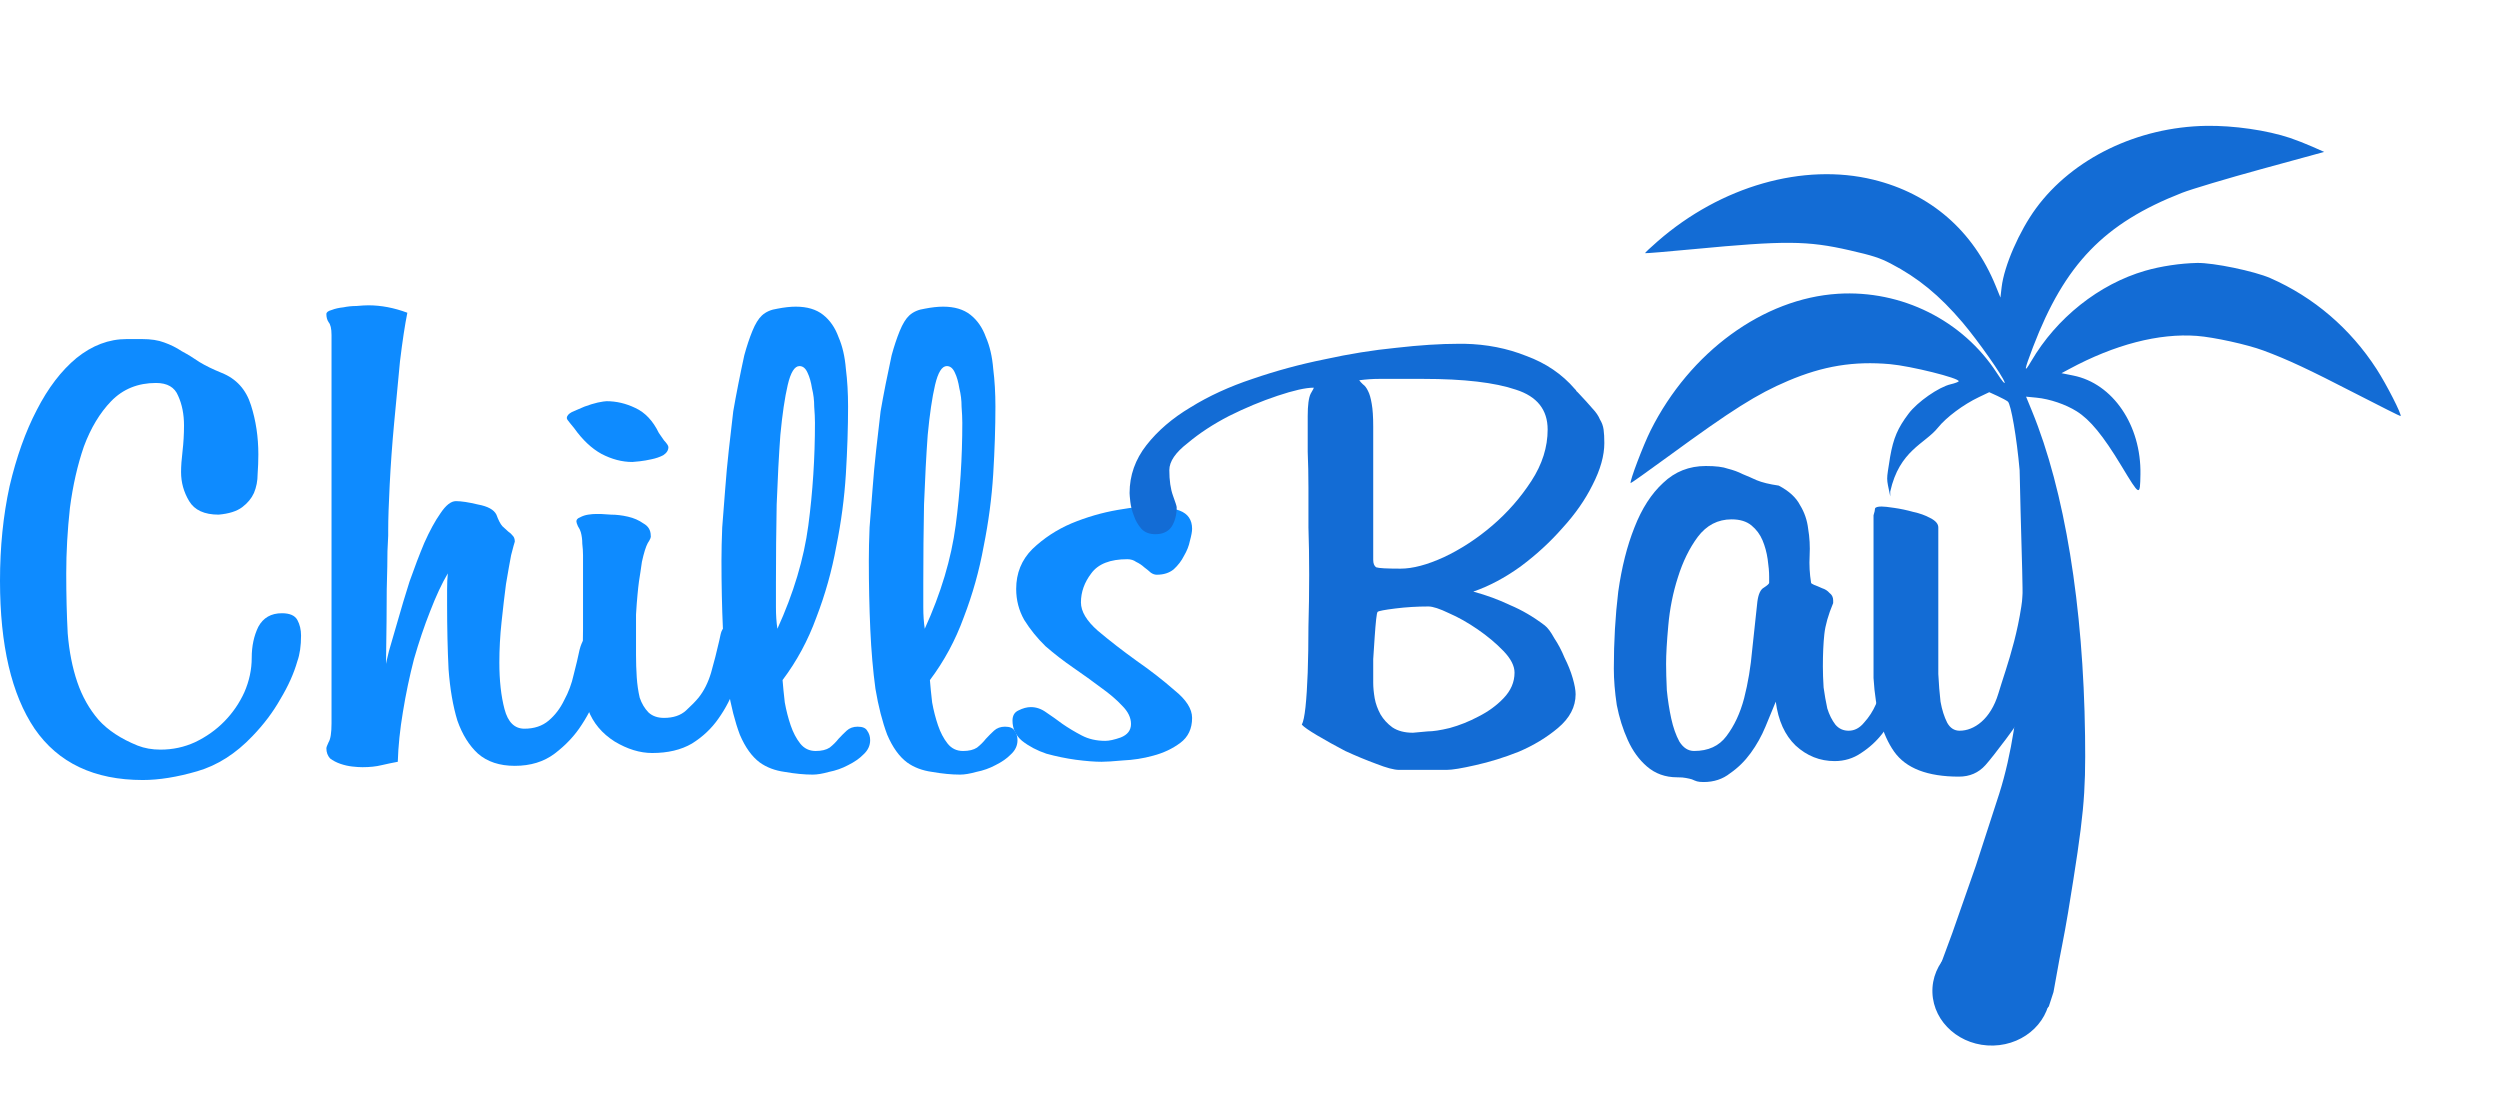
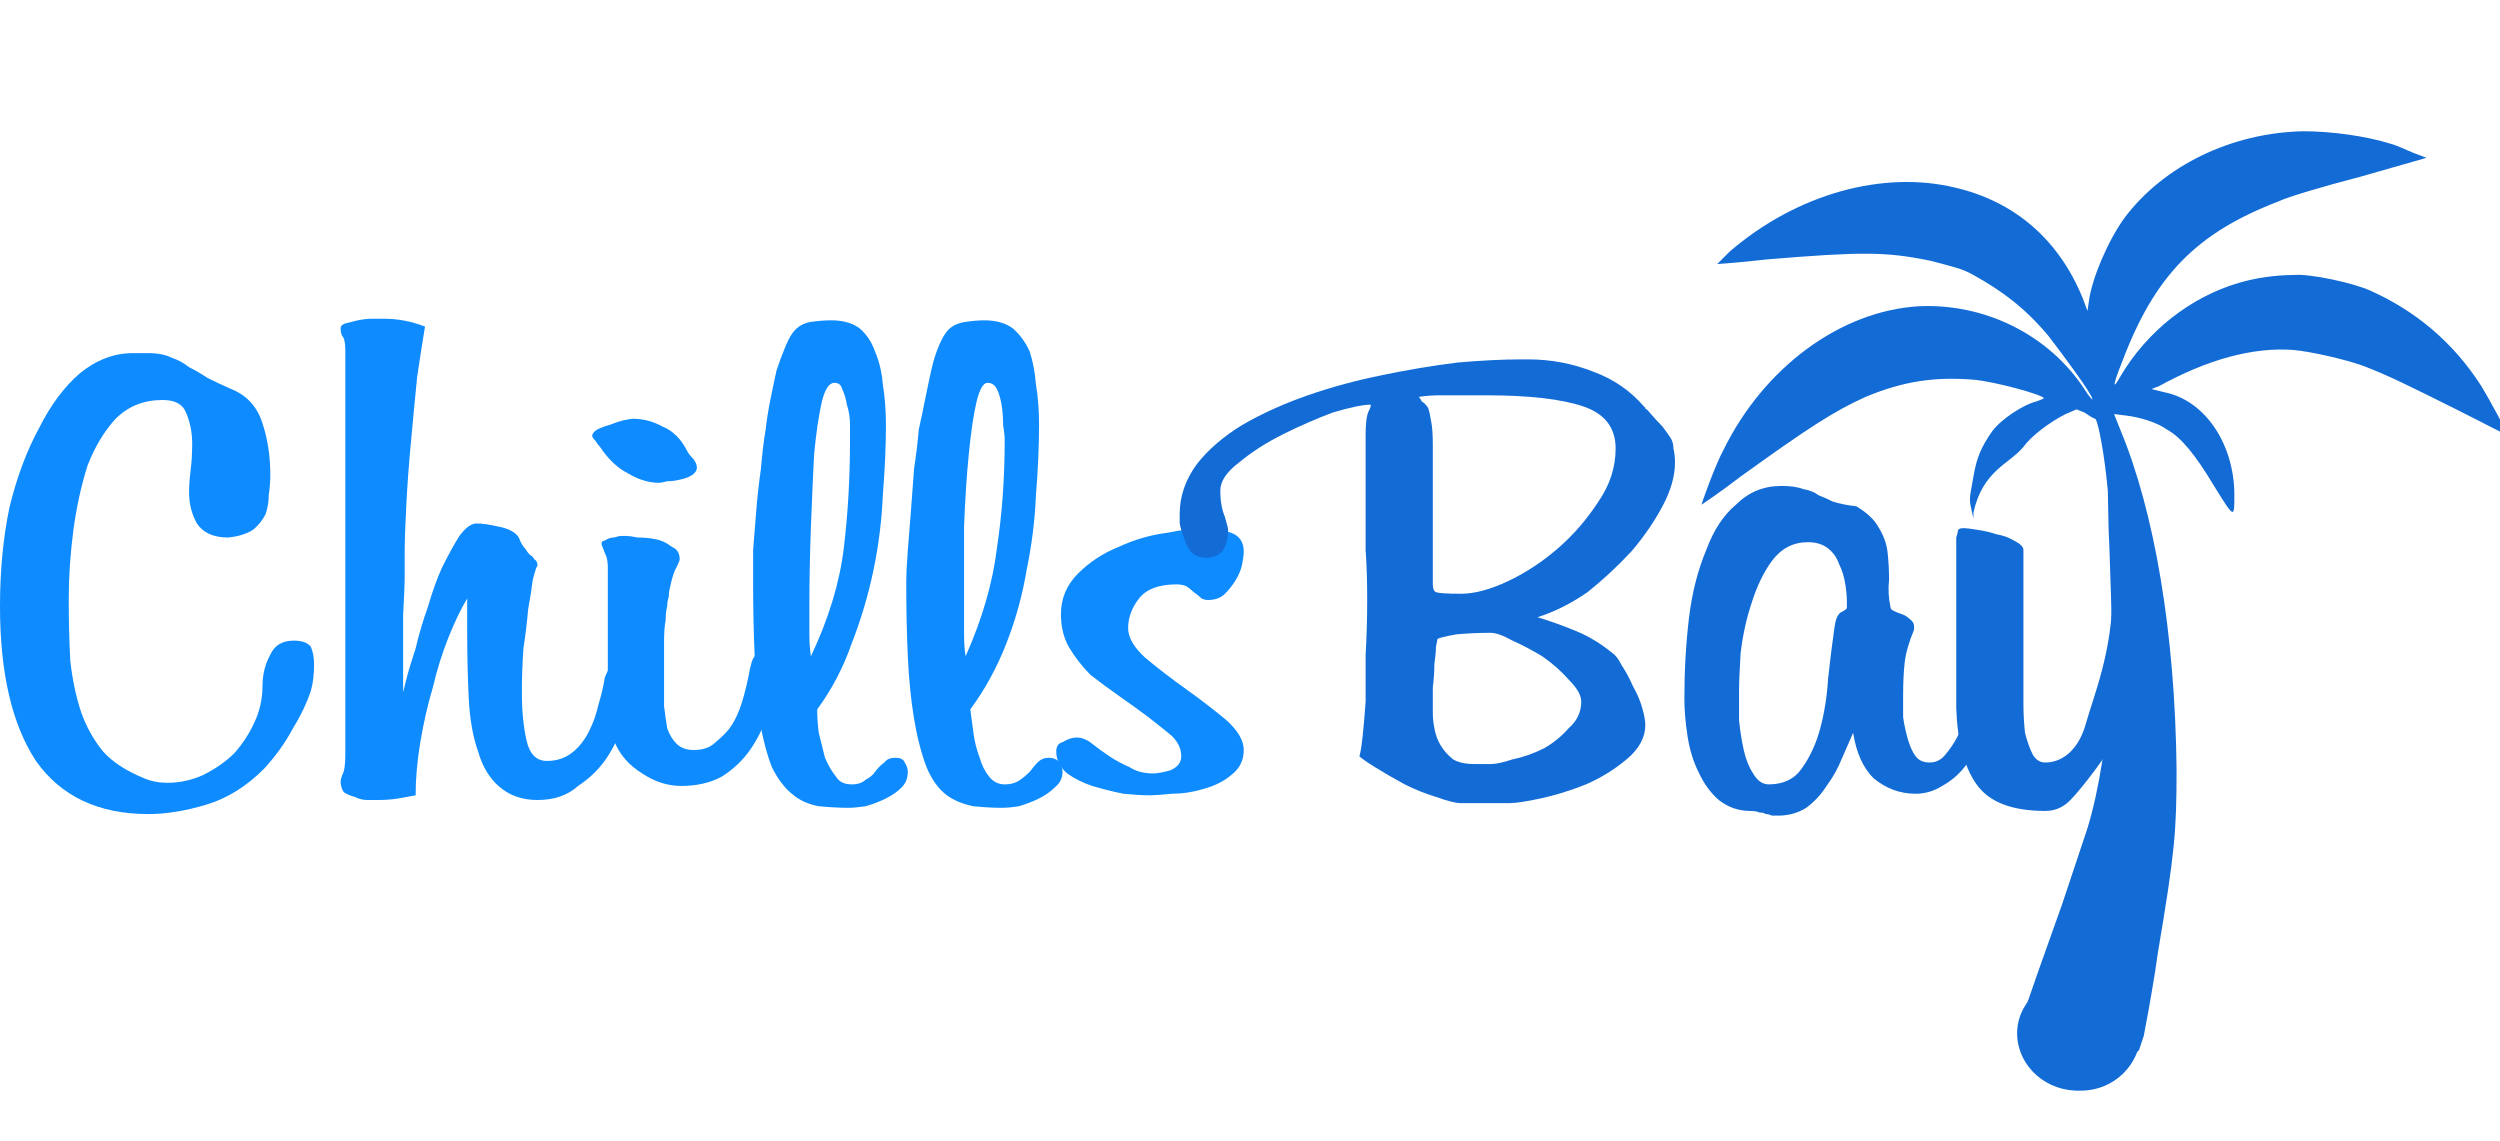
- <svg xmlns="http://www.w3.org/2000/svg" width="167" height="73" viewBox="0 0 167 73" fill="none">
-   <path d="M19.864 44.166C19.634 44.978 19.257 45.82 18.733 46.692C18.241 47.564 17.618 48.391 16.864 49.173C15.75 50.346 14.521 51.128 13.177 51.519C11.833 51.91 10.62 52.105 9.538 52.105C6.293 52.105 3.884 50.962 2.311 48.677C0.77 46.392 0 43.099 0 38.798C0 36.543 0.213 34.438 0.639 32.483C1.098 30.529 1.704 28.83 2.458 27.386C3.212 25.913 4.097 24.755 5.113 23.913C6.162 23.071 7.277 22.65 8.457 22.65H9.489C10.079 22.65 10.571 22.725 10.964 22.875C11.39 23.026 11.784 23.221 12.144 23.462C12.538 23.672 12.931 23.913 13.324 24.184C13.718 24.424 14.209 24.665 14.799 24.905C15.783 25.296 16.438 26.018 16.766 27.07C17.094 28.093 17.258 29.191 17.258 30.363C17.258 30.784 17.241 31.22 17.209 31.672C17.209 32.123 17.127 32.544 16.963 32.934C16.799 33.295 16.537 33.611 16.176 33.882C15.816 34.152 15.291 34.318 14.603 34.378C13.652 34.378 12.997 34.077 12.636 33.476C12.275 32.874 12.095 32.228 12.095 31.536C12.095 31.145 12.128 30.679 12.194 30.138C12.259 29.566 12.292 28.995 12.292 28.424C12.292 27.672 12.161 27.01 11.899 26.439C11.669 25.868 11.177 25.582 10.424 25.582C9.211 25.582 8.211 25.988 7.424 26.8C6.67 27.582 6.064 28.589 5.605 29.822C5.179 31.055 4.868 32.423 4.671 33.927C4.507 35.43 4.425 36.889 4.425 38.302C4.425 39.746 4.458 41.084 4.523 42.317C4.622 43.52 4.835 44.602 5.163 45.565C5.49 46.527 5.966 47.369 6.588 48.091C7.211 48.782 8.08 49.354 9.194 49.805C9.653 49.985 10.161 50.075 10.719 50.075C11.538 50.075 12.308 49.91 13.029 49.579C13.783 49.218 14.439 48.752 14.996 48.181C15.553 47.609 15.996 46.963 16.324 46.241C16.651 45.489 16.815 44.723 16.815 43.941C16.815 43.159 16.963 42.467 17.258 41.866C17.585 41.264 18.11 40.964 18.831 40.964C19.356 40.964 19.7 41.114 19.864 41.415C20.027 41.715 20.11 42.061 20.11 42.452C20.11 43.144 20.027 43.715 19.864 44.166Z" fill="#0E8BFF" />
-   <path d="M40.388 44.347C40.355 44.768 40.207 45.369 39.945 46.151C39.716 46.903 39.355 47.655 38.863 48.406C38.404 49.128 37.798 49.775 37.044 50.346C36.323 50.887 35.438 51.158 34.389 51.158C33.373 51.158 32.553 50.887 31.931 50.346C31.341 49.805 30.882 49.068 30.554 48.136C30.259 47.173 30.062 46.031 29.964 44.708C29.898 43.384 29.866 41.941 29.866 40.377C29.866 40.107 29.866 39.776 29.866 39.385C29.866 38.964 29.882 38.603 29.915 38.302C29.522 38.964 29.128 39.806 28.735 40.828C28.341 41.821 27.981 42.888 27.653 44.031C27.358 45.174 27.112 46.346 26.916 47.549C26.719 48.722 26.604 49.835 26.572 50.887C26.244 50.947 25.883 51.023 25.49 51.113C25.129 51.203 24.703 51.248 24.212 51.248C24.015 51.248 23.785 51.233 23.523 51.203C23.261 51.173 22.999 51.113 22.736 51.023C22.474 50.932 22.245 50.812 22.048 50.662C21.884 50.481 21.802 50.256 21.802 49.985C21.802 49.925 21.851 49.79 21.95 49.579C22.081 49.369 22.146 48.948 22.146 48.316V22.379C22.146 21.958 22.081 21.673 21.95 21.522C21.851 21.372 21.802 21.191 21.802 20.981C21.802 20.861 21.917 20.77 22.146 20.71C22.376 20.62 22.638 20.56 22.933 20.53C23.228 20.47 23.523 20.44 23.818 20.44C24.146 20.41 24.408 20.395 24.605 20.395C25.457 20.395 26.326 20.56 27.211 20.891C27.047 21.703 26.883 22.785 26.719 24.139C26.588 25.462 26.457 26.845 26.326 28.288C26.195 29.702 26.096 31.07 26.031 32.393C25.965 33.686 25.932 34.694 25.932 35.415C25.932 35.506 25.932 35.626 25.932 35.776C25.932 35.897 25.916 36.242 25.883 36.814C25.883 37.355 25.867 38.212 25.834 39.385C25.834 40.558 25.818 42.212 25.785 44.347C25.785 44.317 25.85 44.031 25.982 43.49C26.145 42.948 26.342 42.272 26.572 41.46C26.801 40.648 27.063 39.776 27.358 38.844C27.686 37.911 28.014 37.054 28.341 36.272C28.702 35.461 29.063 34.799 29.423 34.288C29.784 33.746 30.128 33.476 30.456 33.476C30.816 33.476 31.308 33.551 31.931 33.701C32.586 33.822 32.996 34.047 33.16 34.378C33.291 34.739 33.422 34.994 33.553 35.145C33.717 35.295 33.848 35.415 33.947 35.506C34.078 35.596 34.176 35.686 34.242 35.776C34.34 35.867 34.389 36.002 34.389 36.182C34.356 36.272 34.274 36.573 34.143 37.084C34.045 37.596 33.93 38.242 33.799 39.024C33.701 39.776 33.602 40.618 33.504 41.55C33.406 42.452 33.357 43.354 33.357 44.257C33.357 45.459 33.471 46.497 33.701 47.369C33.93 48.241 34.373 48.677 35.028 48.677C35.684 48.677 36.225 48.497 36.651 48.136C37.077 47.775 37.421 47.324 37.683 46.782C37.978 46.241 38.191 45.67 38.322 45.068C38.486 44.437 38.617 43.881 38.716 43.4C38.88 42.768 39.126 42.452 39.453 42.452C39.814 42.452 40.06 42.572 40.191 42.813C40.355 43.054 40.437 43.369 40.437 43.76L40.388 44.347Z" fill="#0E8BFF" />
-   <path d="M44.649 29.867C44.649 30.078 44.535 30.258 44.305 30.408C44.076 30.529 43.813 30.619 43.519 30.679C43.256 30.739 42.994 30.784 42.732 30.814C42.47 30.845 42.306 30.86 42.24 30.86C41.552 30.86 40.864 30.679 40.175 30.318C39.52 29.957 38.913 29.386 38.356 28.604C38.29 28.514 38.192 28.394 38.061 28.243C37.93 28.093 37.864 27.988 37.864 27.927C37.864 27.777 37.979 27.642 38.208 27.521C38.471 27.401 38.749 27.281 39.044 27.161C39.372 27.04 39.667 26.95 39.929 26.89C40.224 26.83 40.421 26.8 40.519 26.8C41.175 26.8 41.814 26.95 42.437 27.251C43.092 27.552 43.617 28.108 44.01 28.92C44.076 29.01 44.191 29.175 44.354 29.416C44.551 29.627 44.649 29.777 44.649 29.867ZM49.664 43.535C49.566 44.257 49.386 45.008 49.124 45.79C48.861 46.572 48.484 47.309 47.993 48C47.534 48.662 46.944 49.218 46.223 49.669C45.502 50.09 44.617 50.301 43.568 50.301C42.748 50.301 41.912 50.045 41.06 49.534C40.208 48.993 39.618 48.286 39.29 47.414C38.995 46.542 38.848 45.7 38.848 44.888C38.848 44.647 38.864 44.287 38.897 43.805C38.929 43.324 38.946 42.738 38.946 42.046V37.084C38.946 36.844 38.929 36.588 38.897 36.318C38.897 36.047 38.864 35.791 38.798 35.551C38.766 35.43 38.7 35.295 38.602 35.145C38.536 34.994 38.503 34.889 38.503 34.829C38.503 34.709 38.585 34.618 38.749 34.558C38.913 34.468 39.093 34.408 39.29 34.378C39.487 34.348 39.667 34.333 39.831 34.333C40.028 34.333 40.126 34.333 40.126 34.333C40.224 34.333 40.454 34.348 40.814 34.378C41.175 34.378 41.552 34.423 41.945 34.513C42.339 34.603 42.683 34.754 42.978 34.964C43.305 35.145 43.469 35.415 43.469 35.776C43.502 35.867 43.437 36.032 43.273 36.272C43.142 36.513 43.01 36.934 42.879 37.535C42.846 37.776 42.814 38.002 42.781 38.212C42.748 38.392 42.715 38.603 42.683 38.844C42.65 39.084 42.617 39.385 42.584 39.746C42.551 40.077 42.519 40.513 42.486 41.054V43.76C42.486 44.242 42.502 44.738 42.535 45.249C42.568 45.73 42.633 46.181 42.732 46.602C42.863 46.993 43.06 47.324 43.322 47.594C43.584 47.835 43.928 47.955 44.354 47.955C44.977 47.955 45.469 47.79 45.829 47.459C46.19 47.128 46.468 46.843 46.665 46.602C47.026 46.151 47.304 45.595 47.501 44.933C47.698 44.242 47.878 43.535 48.042 42.813L48.14 42.362C48.239 41.911 48.534 41.685 49.025 41.685C49.517 41.685 49.763 42.001 49.763 42.633V42.858L49.664 43.535Z" fill="#0E8BFF" />
-   <path d="M58.126 49.444C58.126 49.805 57.979 50.12 57.684 50.391C57.422 50.662 57.077 50.902 56.651 51.113C56.258 51.323 55.832 51.474 55.373 51.564C54.947 51.684 54.586 51.744 54.291 51.744C53.734 51.744 53.111 51.684 52.423 51.564C51.767 51.474 51.21 51.263 50.751 50.932C50.227 50.541 49.784 49.925 49.424 49.083C49.096 48.211 48.834 47.188 48.637 46.016C48.473 44.813 48.358 43.49 48.293 42.046C48.227 40.573 48.194 39.039 48.194 37.445C48.194 36.784 48.211 36.047 48.244 35.235C48.309 34.423 48.375 33.581 48.44 32.709C48.506 31.807 48.588 30.92 48.686 30.048C48.784 29.145 48.883 28.288 48.981 27.476C49.079 26.905 49.194 26.289 49.325 25.627C49.456 24.965 49.587 24.334 49.719 23.733C49.883 23.131 50.063 22.59 50.259 22.109C50.456 21.628 50.669 21.282 50.899 21.071C51.161 20.831 51.505 20.68 51.931 20.62C52.39 20.53 52.8 20.485 53.16 20.485C53.914 20.485 54.521 20.665 54.98 21.026C55.438 21.387 55.783 21.883 56.012 22.515C56.274 23.116 56.438 23.823 56.504 24.635C56.602 25.416 56.651 26.259 56.651 27.161C56.651 28.544 56.602 30.048 56.504 31.672C56.405 33.265 56.192 34.874 55.864 36.498C55.569 38.122 55.127 39.701 54.537 41.234C53.98 42.768 53.226 44.166 52.275 45.429C52.308 45.85 52.357 46.346 52.423 46.918C52.521 47.459 52.652 47.97 52.816 48.452C52.98 48.933 53.193 49.339 53.455 49.669C53.718 50 54.062 50.166 54.488 50.166C54.881 50.166 55.193 50.09 55.422 49.94C55.651 49.76 55.848 49.564 56.012 49.354C56.209 49.143 56.389 48.963 56.553 48.812C56.749 48.632 56.995 48.542 57.29 48.542C57.618 48.542 57.831 48.632 57.929 48.812C58.061 48.993 58.126 49.203 58.126 49.444ZM54.439 28.243C54.439 27.943 54.422 27.582 54.389 27.161C54.389 26.74 54.34 26.334 54.242 25.943C54.176 25.522 54.078 25.176 53.947 24.905C53.816 24.605 53.636 24.454 53.406 24.454C53.078 24.454 52.816 24.875 52.62 25.717C52.423 26.559 52.259 27.672 52.128 29.055C52.029 30.408 51.947 31.957 51.882 33.701C51.849 35.415 51.833 37.16 51.833 38.934C51.833 39.445 51.833 39.986 51.833 40.558C51.833 41.099 51.866 41.58 51.931 42.001C53.013 39.625 53.701 37.325 53.996 35.1C54.291 32.874 54.439 30.589 54.439 28.243Z" fill="#0E8BFF" />
-   <path d="M67.969 49.444C67.969 49.805 67.822 50.12 67.527 50.391C67.265 50.662 66.92 50.902 66.494 51.113C66.101 51.323 65.675 51.474 65.216 51.564C64.79 51.684 64.429 51.744 64.134 51.744C63.577 51.744 62.954 51.684 62.266 51.564C61.61 51.474 61.053 51.263 60.594 50.932C60.07 50.541 59.627 49.925 59.267 49.083C58.939 48.211 58.677 47.188 58.48 46.016C58.316 44.813 58.201 43.49 58.136 42.046C58.07 40.573 58.038 39.039 58.038 37.445C58.038 36.784 58.054 36.047 58.087 35.235C58.152 34.423 58.218 33.581 58.283 32.709C58.349 31.807 58.431 30.92 58.529 30.048C58.627 29.145 58.726 28.288 58.824 27.476C58.922 26.905 59.037 26.289 59.168 25.627C59.299 24.965 59.431 24.334 59.562 23.733C59.726 23.131 59.906 22.59 60.102 22.109C60.299 21.628 60.512 21.282 60.742 21.071C61.004 20.831 61.348 20.68 61.774 20.62C62.233 20.53 62.643 20.485 63.003 20.485C63.757 20.485 64.364 20.665 64.823 21.026C65.281 21.387 65.626 21.883 65.855 22.515C66.117 23.116 66.281 23.823 66.347 24.635C66.445 25.416 66.494 26.259 66.494 27.161C66.494 28.544 66.445 30.048 66.347 31.672C66.248 33.265 66.035 34.874 65.708 36.498C65.413 38.122 64.97 39.701 64.38 41.234C63.823 42.768 63.069 44.166 62.118 45.429C62.151 45.85 62.2 46.346 62.266 46.918C62.364 47.459 62.495 47.97 62.659 48.452C62.823 48.933 63.036 49.339 63.298 49.669C63.561 50 63.905 50.166 64.331 50.166C64.724 50.166 65.036 50.09 65.265 49.94C65.495 49.76 65.691 49.564 65.855 49.354C66.052 49.143 66.232 48.963 66.396 48.812C66.593 48.632 66.838 48.542 67.133 48.542C67.461 48.542 67.674 48.632 67.773 48.812C67.904 48.993 67.969 49.203 67.969 49.444ZM64.282 28.243C64.282 27.943 64.265 27.582 64.233 27.161C64.233 26.74 64.183 26.334 64.085 25.943C64.019 25.522 63.921 25.176 63.79 24.905C63.659 24.605 63.479 24.454 63.249 24.454C62.921 24.454 62.659 24.875 62.462 25.717C62.266 26.559 62.102 27.672 61.971 29.055C61.873 30.408 61.791 31.957 61.725 33.701C61.692 35.415 61.676 37.16 61.676 38.934C61.676 39.445 61.676 39.986 61.676 40.558C61.676 41.099 61.709 41.58 61.774 42.001C62.856 39.625 63.544 37.325 63.839 35.1C64.134 32.874 64.282 30.589 64.282 28.243Z" fill="#0E8BFF" />
-   <path d="M79.632 47.955C79.632 48.677 79.369 49.233 78.845 49.624C78.32 50.015 77.714 50.301 77.026 50.481C76.37 50.662 75.698 50.767 75.01 50.797C74.354 50.857 73.879 50.887 73.584 50.887C73.125 50.887 72.552 50.842 71.863 50.752C71.207 50.662 70.552 50.526 69.896 50.346C69.274 50.136 68.733 49.85 68.274 49.489C67.848 49.128 67.635 48.677 67.635 48.136C67.635 47.805 67.766 47.579 68.028 47.459C68.323 47.309 68.602 47.234 68.864 47.234C69.225 47.234 69.569 47.354 69.896 47.594C70.257 47.835 70.618 48.091 70.978 48.361C71.371 48.632 71.798 48.888 72.257 49.128C72.715 49.369 73.24 49.489 73.83 49.489C74.092 49.489 74.436 49.414 74.862 49.264C75.321 49.083 75.551 48.782 75.551 48.361C75.551 47.94 75.354 47.534 74.961 47.143C74.6 46.752 74.125 46.346 73.535 45.925C72.978 45.505 72.371 45.068 71.716 44.617C71.06 44.166 70.437 43.685 69.847 43.174C69.29 42.633 68.815 42.046 68.421 41.415C68.061 40.783 67.881 40.092 67.881 39.34C67.881 38.287 68.241 37.4 68.962 36.678C69.716 35.957 70.585 35.385 71.568 34.964C72.584 34.543 73.617 34.243 74.666 34.062C75.715 33.882 76.534 33.791 77.124 33.791C77.681 33.791 78.239 33.897 78.796 34.107C79.353 34.318 79.632 34.724 79.632 35.325C79.632 35.506 79.582 35.776 79.484 36.137C79.418 36.468 79.287 36.799 79.091 37.13C78.927 37.46 78.697 37.761 78.402 38.032C78.107 38.272 77.73 38.392 77.272 38.392C77.14 38.392 77.009 38.347 76.878 38.257C76.747 38.137 76.6 38.017 76.436 37.896C76.272 37.746 76.091 37.626 75.895 37.535C75.731 37.415 75.534 37.355 75.305 37.355C74.158 37.355 73.355 37.671 72.896 38.302C72.437 38.904 72.207 39.55 72.207 40.242C72.207 40.843 72.584 41.475 73.338 42.136C74.125 42.798 74.977 43.46 75.895 44.121C76.845 44.783 77.698 45.444 78.451 46.106C79.238 46.737 79.632 47.354 79.632 47.955Z" fill="#0E8BFF" />
-   <path d="M107.169 29.596C107.169 30.438 106.907 31.37 106.382 32.392C105.891 33.385 105.219 34.347 104.366 35.279C103.547 36.212 102.613 37.069 101.564 37.85C100.515 38.602 99.466 39.158 98.417 39.519C99.302 39.76 100.122 40.061 100.876 40.422C101.662 40.752 102.433 41.203 103.186 41.775C103.383 41.925 103.596 42.211 103.826 42.632C104.088 43.023 104.317 43.459 104.514 43.94C104.743 44.391 104.924 44.842 105.055 45.293C105.186 45.744 105.251 46.105 105.251 46.376C105.251 47.218 104.858 47.969 104.071 48.631C103.318 49.263 102.449 49.789 101.466 50.21C100.482 50.601 99.515 50.901 98.565 51.112C97.647 51.322 97.008 51.428 96.647 51.428H93.451C93.124 51.428 92.615 51.292 91.927 51.022C91.272 50.781 90.583 50.496 89.862 50.165C89.174 49.804 88.551 49.458 87.994 49.127C87.436 48.797 87.092 48.556 86.961 48.406C87.06 48.225 87.141 47.834 87.207 47.233C87.273 46.601 87.322 45.834 87.355 44.932C87.387 44 87.404 42.978 87.404 41.865C87.436 40.722 87.453 39.565 87.453 38.392C87.453 37.219 87.436 36.166 87.404 35.234C87.404 34.272 87.404 33.385 87.404 32.573C87.404 31.731 87.387 30.934 87.355 30.182C87.355 29.4 87.355 28.603 87.355 27.791C87.355 27.07 87.42 26.573 87.551 26.303C87.715 26.032 87.781 25.897 87.748 25.897C87.223 25.897 86.42 26.077 85.339 26.438C84.257 26.799 83.175 27.25 82.094 27.791C81.045 28.333 80.127 28.934 79.34 29.596C78.521 30.227 78.111 30.829 78.111 31.4C78.111 32.092 78.193 32.663 78.357 33.114C78.521 33.565 78.603 33.821 78.603 33.881C78.603 34.392 78.488 34.828 78.259 35.189C78.029 35.52 77.669 35.685 77.177 35.685C76.784 35.685 76.472 35.565 76.243 35.324C76.013 35.054 75.849 34.768 75.751 34.467C75.62 34.136 75.538 33.821 75.505 33.52C75.472 33.219 75.456 33.024 75.456 32.934C75.456 31.761 75.833 30.693 76.587 29.731C77.341 28.769 78.324 27.927 79.537 27.205C80.75 26.453 82.126 25.822 83.667 25.31C85.24 24.769 86.847 24.333 88.485 24.002C90.124 23.642 91.714 23.386 93.255 23.235C94.828 23.055 96.221 22.965 97.434 22.965H97.827C99.302 22.995 100.679 23.266 101.957 23.777C103.268 24.258 104.35 24.995 105.202 25.987C105.268 26.047 105.301 26.092 105.301 26.122C105.333 26.152 105.366 26.183 105.399 26.213C105.825 26.664 106.153 27.024 106.382 27.295C106.612 27.536 106.776 27.776 106.874 28.017C107.005 28.227 107.087 28.453 107.12 28.694C107.153 28.934 107.169 29.235 107.169 29.596ZM103.383 28.694C103.383 27.37 102.678 26.483 101.269 26.032C99.859 25.551 97.794 25.31 95.074 25.31H93.451C93.025 25.31 92.583 25.31 92.124 25.31C91.698 25.31 91.255 25.34 90.796 25.401C90.862 25.491 90.944 25.581 91.042 25.671C91.173 25.762 91.288 25.912 91.386 26.122C91.485 26.303 91.567 26.588 91.632 26.979C91.698 27.34 91.731 27.852 91.731 28.513V37.399C91.731 37.64 91.796 37.805 91.927 37.895C92.091 37.956 92.632 37.986 93.55 37.986C94.369 37.986 95.336 37.73 96.451 37.219C97.598 36.678 98.679 35.971 99.696 35.099C100.712 34.227 101.58 33.234 102.301 32.122C103.023 31.009 103.383 29.866 103.383 28.694ZM101.171 44.932C101.171 44.481 100.925 44 100.433 43.489C99.941 42.978 99.368 42.496 98.712 42.045C98.057 41.594 97.418 41.233 96.795 40.963C96.172 40.662 95.713 40.512 95.418 40.512C94.664 40.512 93.927 40.557 93.206 40.647C92.484 40.737 92.091 40.812 92.025 40.873C91.993 40.903 91.96 41.068 91.927 41.369C91.894 41.669 91.862 42.06 91.829 42.542C91.796 42.993 91.763 43.489 91.731 44.03C91.731 44.571 91.731 45.098 91.731 45.609C91.731 45.91 91.763 46.255 91.829 46.646C91.894 47.007 92.025 47.368 92.222 47.729C92.419 48.06 92.681 48.345 93.009 48.586C93.369 48.827 93.828 48.947 94.385 48.947L95.369 48.857C95.729 48.857 96.221 48.782 96.844 48.631C97.499 48.451 98.139 48.195 98.761 47.864C99.417 47.533 99.974 47.127 100.433 46.646C100.925 46.135 101.171 45.564 101.171 44.932Z" fill="#136CD5" />
-   <path d="M127.275 45.834C127.209 46.255 127.045 46.752 126.783 47.323C126.521 47.894 126.177 48.451 125.75 48.992C125.357 49.503 124.882 49.939 124.325 50.3C123.8 50.661 123.21 50.841 122.555 50.841C121.571 50.841 120.703 50.496 119.949 49.804C119.228 49.112 118.785 48.135 118.621 46.872C118.424 47.353 118.195 47.909 117.933 48.541C117.671 49.172 117.343 49.759 116.949 50.3C116.556 50.841 116.097 51.292 115.573 51.653C115.081 52.044 114.491 52.24 113.803 52.24C113.606 52.24 113.459 52.225 113.36 52.195C113.262 52.165 113.147 52.119 113.016 52.059C112.918 52.029 112.787 51.999 112.623 51.969C112.492 51.939 112.295 51.924 112.033 51.924C111.246 51.924 110.574 51.683 110.017 51.202C109.492 50.751 109.066 50.165 108.739 49.443C108.411 48.721 108.165 47.94 108.001 47.097C107.87 46.225 107.804 45.413 107.804 44.662C107.804 42.857 107.903 41.143 108.099 39.519C108.329 37.895 108.689 36.467 109.181 35.234C109.673 33.971 110.312 32.979 111.099 32.257C111.885 31.505 112.836 31.129 113.95 31.129C114.606 31.129 115.098 31.189 115.425 31.31C115.786 31.4 116.114 31.52 116.409 31.671C116.704 31.791 117.015 31.926 117.343 32.077C117.703 32.227 118.195 32.347 118.818 32.438C119.506 32.798 119.981 33.234 120.244 33.746C120.539 34.227 120.719 34.753 120.785 35.324C120.883 35.896 120.916 36.497 120.883 37.129C120.85 37.73 120.883 38.331 120.981 38.933C120.981 38.963 121.047 39.008 121.178 39.068C121.342 39.128 121.522 39.204 121.719 39.294C121.915 39.354 122.079 39.459 122.21 39.61C122.374 39.73 122.456 39.895 122.456 40.106V40.286C122.128 41.068 121.932 41.76 121.866 42.361C121.801 42.963 121.768 43.684 121.768 44.526C121.768 44.947 121.784 45.413 121.817 45.925C121.883 46.406 121.965 46.872 122.063 47.323C122.194 47.744 122.374 48.105 122.604 48.406C122.833 48.676 123.128 48.812 123.489 48.812C123.882 48.812 124.226 48.631 124.521 48.27C124.849 47.909 125.111 47.503 125.308 47.052C125.537 46.571 125.718 46.09 125.849 45.609C126.013 45.128 126.111 44.767 126.144 44.526C126.209 44.166 126.373 43.985 126.635 43.985C126.799 43.985 126.947 44.075 127.078 44.256C127.242 44.406 127.324 44.692 127.324 45.113C127.324 45.233 127.324 45.353 127.324 45.474C127.324 45.564 127.307 45.684 127.275 45.834ZM118.179 38.527C118.179 38.196 118.146 37.805 118.08 37.354C118.015 36.903 117.9 36.482 117.736 36.091C117.572 35.7 117.326 35.37 116.999 35.099C116.671 34.828 116.228 34.693 115.671 34.693C114.753 34.693 113.999 35.084 113.409 35.866C112.852 36.617 112.41 37.52 112.082 38.572C111.754 39.594 111.541 40.662 111.443 41.775C111.344 42.857 111.295 43.714 111.295 44.346C111.295 44.827 111.312 45.413 111.344 46.105C111.41 46.767 111.508 47.398 111.639 48C111.771 48.601 111.951 49.112 112.18 49.533C112.442 49.954 112.77 50.165 113.164 50.165C114.114 50.165 114.835 49.834 115.327 49.172C115.851 48.481 116.245 47.639 116.507 46.646C116.769 45.624 116.949 44.541 117.048 43.399C117.179 42.226 117.294 41.158 117.392 40.196C117.458 39.685 117.605 39.369 117.834 39.249C118.064 39.098 118.179 38.993 118.179 38.933V38.527Z" fill="#136CD5" />
-   <path fill-rule="evenodd" clip-rule="evenodd" d="M152.989 9.219C153.372 9.348 154.038 9.609 154.47 9.8L155.256 10.148L151.075 11.292C148.776 11.921 146.382 12.637 145.756 12.882C140.56 14.913 137.928 17.638 135.807 23.179C135.207 24.749 135.173 25.006 135.684 24.131C137.374 21.236 140.219 18.977 143.301 18.085C144.342 17.784 145.644 17.588 146.765 17.565C147.847 17.542 150.594 18.111 151.66 18.579C154.562 19.853 157.003 21.942 158.756 24.653C159.426 25.689 160.464 27.726 160.359 27.796C160.339 27.809 159.004 27.139 157.39 26.308C154.179 24.653 152.814 24.015 151.197 23.415C150.113 23.012 147.891 22.524 146.756 22.438C144.216 22.247 141.265 23.012 138.221 24.653L137.708 24.929L138.491 25.086C141.139 25.615 143.04 28.408 142.981 31.685C142.954 33.179 142.955 33.18 141.7 31.104C140.485 29.093 139.619 28.038 138.721 27.474C137.988 27.013 136.925 26.652 136.052 26.566L135.341 26.497L135.738 27.463C137.916 32.772 139.172 40.459 139.282 49.15C139.333 53.169 139.208 54.473 138.145 60.97C137.901 62.465 137.559 64.066 137.462 64.674L137.173 66.271L136.861 67.233L136.19 67.886L135.088 66.326L134.37 65.709L133.316 65.418L131.926 65.455L129.579 65.834L129.47 64.883L130.418 62.315L131.99 57.823L133.551 53.013C135.249 47.653 135.154 40.89 135.081 38.031C134.918 31.59 135.022 36.443 134.911 31.409C134.718 29.227 134.334 26.995 134.123 26.824C134.035 26.752 133.72 26.582 133.422 26.446L132.881 26.199L132.193 26.527C131.151 27.023 130.015 27.87 129.454 28.568C128.58 29.656 126.885 30.074 126.268 32.834L126.269 33.16C125.997 31.816 125.998 32.218 126.259 30.524C126.479 29.267 126.767 28.592 127.499 27.625C128.088 26.845 129.506 25.857 130.305 25.669C130.59 25.602 130.831 25.512 130.841 25.468C130.889 25.258 127.643 24.449 126.259 24.326C123.834 24.11 121.786 24.445 119.444 25.44C117.355 26.328 115.725 27.357 111.403 30.515C110.053 31.501 108.939 32.292 108.926 32.272C108.851 32.153 109.763 29.748 110.262 28.752C112.886 23.512 117.791 19.934 122.775 19.624C127.026 19.36 131.118 21.401 133.394 24.922C133.72 25.427 133.952 25.705 133.908 25.538C133.803 25.137 132.127 22.754 131.101 21.544C129.561 19.731 128.128 18.555 126.291 17.601C125.575 17.229 125.075 17.067 123.552 16.719C120.731 16.074 119.241 16.063 113.144 16.642C111.367 16.811 109.902 16.933 109.889 16.912C109.875 16.891 110.257 16.532 110.737 16.114C114.958 12.433 120.468 10.86 125.138 12.002C128.957 12.937 131.811 15.413 133.31 19.092L133.629 19.876L133.708 19.19C133.873 17.765 134.887 15.439 136.008 13.911C138.452 10.582 142.793 8.48 147.373 8.407C149.214 8.378 151.435 8.699 152.989 9.219Z" fill="#136CD5" />
-   <ellipse cx="3.938" cy="3.632" rx="3.938" ry="3.632" transform="matrix(0.99966 -0.0263838 0.0367124 0.999345 128.953 62.6875)" fill="#136CD5" />
-   <path d="M136.566 45.918C135.911 45.317 136.275 47.428 135.848 46.195C135.75 46.376 135.413 46.122 135.249 46.724C135.118 47.325 135.544 46.868 135.249 47.529C134.954 48.161 133.117 50.571 132.626 51.112C132.167 51.623 131.577 51.879 130.856 51.879C128.758 51.879 127.316 51.323 126.529 50.21C125.742 49.097 125.283 47.459 125.152 45.293V34.422C125.218 34.212 125.251 34.062 125.251 33.971C125.283 33.881 125.431 33.836 125.693 33.836C125.857 33.836 126.136 33.866 126.529 33.926C126.955 33.986 127.381 34.077 127.807 34.197C128.233 34.287 128.61 34.422 128.938 34.603C129.299 34.783 129.479 34.994 129.479 35.234V43.218C129.479 43.76 129.479 44.361 129.479 45.023C129.512 45.684 129.561 46.301 129.627 46.872C129.725 47.413 129.872 47.88 130.069 48.27C130.266 48.631 130.544 48.812 130.905 48.812C131.855 48.812 132.969 48.065 133.493 46.321C134.018 44.547 135.184 41.653 135.249 37.863C136.057 37.876 136.327 38.195 135.688 37.863C136.327 37.863 135.848 37.46 135.848 37.129C137.531 37.532 135.389 36.313 135.848 36.252C136.34 36.192 136.173 35.85 136.566 35.85C137.55 35.85 136.107 36.072 136.566 36.252C137.025 36.433 137.005 36.252 136.566 37.129C136.501 37.67 137.071 37.935 137.005 38.266C136.972 38.567 137.038 38.398 137.005 38.669C135.848 38.93 137.038 39.489 137.005 39.79C137.005 40.061 137.005 40.947 137.005 41.488C137.005 42.18 136.501 43.153 136.566 43.905C136.402 43.273 136.632 44.656 136.566 43.905C136.337 43.484 136.73 44.536 136.566 43.905C136.173 43.905 136.828 44.295 136.566 43.905C136.927 43.905 135.931 44.891 136.127 44.71C135.963 44.951 136.324 44.5 136.127 44.71C135.963 44.891 136.291 44.469 136.127 44.71C135.832 44.71 136.291 44.5 136.127 44.71C135.996 44.53 136.389 44.71 136.127 44.71C136.127 44.56 136.258 44.861 136.127 44.71C136.127 45.282 136.455 44.319 136.127 44.71C135.832 45.101 136.586 44.469 136.127 44.71C135.701 44.951 136.586 44.59 136.127 44.71C135.668 44.8 136.422 44.71 136.127 44.71C135.57 44.71 136.521 44.83 136.127 44.71C135.734 44.59 136.521 44.951 136.127 44.71L136.566 45.918Z" fill="#136CD5" />
+ <svg xmlns="http://www.w3.org/2000/svg" version="1.2" viewBox="0 0 160 73" width="160" height="73">
+   <style>.a{fill:#0e8bff}.b{fill:#136cd5}</style>
+   <path class="a" d="m19.9 44.2q-0.4 1.2-1.2 2.5-0.7 1.3-1.8 2.5-1.7 1.7-3.7 2.3-2 0.6-3.7 0.6-4.8 0-7.2-3.4-2.3-3.5-2.3-9.9 0-3.4 0.6-6.3 0.7-2.9 1.9-5.1 1.1-2.2 2.6-3.5 1.6-1.3 3.4-1.3h1q0.9 0 1.5 0.3 0.6 0.2 1.1 0.6 0.6 0.3 1.2 0.7 0.6 0.3 1.5 0.7 1.5 0.6 2 2.2 0.5 1.5 0.5 3.3 0 0.6-0.1 1.3 0 0.6-0.2 1.2-0.3 0.6-0.8 1-0.6 0.4-1.6 0.5-1.4 0-2-0.9-0.5-0.9-0.5-2 0-0.6 0.1-1.4 0.1-0.8 0.1-1.7 0-1.1-0.4-2-0.3-0.8-1.5-0.8-1.8 0-3 1.2-1.1 1.2-1.8 3-0.6 1.9-0.9 4.1-0.3 2.3-0.3 4.4 0 2.2 0.1 4 0.2 1.8 0.7 3.3 0.5 1.4 1.4 2.5 0.9 1 2.6 1.7 0.7 0.3 1.5 0.3 1.2 0 2.3-0.5 1.2-0.6 2-1.4 0.8-0.9 1.3-2 0.5-1.1 0.5-2.3 0-1.1 0.5-2 0.4-0.9 1.5-0.9 0.8 0 1.1 0.4 0.2 0.5 0.2 1.1 0 1-0.2 1.7z" />
+   <path class="a" d="m40.4 44.3q-0.1 0.7-0.5 1.9-0.3 1.1-1 2.2-0.7 1.1-1.9 1.9-1 0.9-2.6 0.9-1.5 0-2.5-0.9-0.9-0.8-1.3-2.2-0.5-1.4-0.6-3.4-0.1-2-0.1-4.3 0-0.4 0-1 0-0.6 0-1.1-0.6 1-1.2 2.5-0.6 1.5-1 3.2-0.5 1.7-0.8 3.5-0.3 1.8-0.3 3.4-0.5 0.1-1.1 0.2-0.6 0.1-1.3 0.1-0.3 0-0.7 0-0.4 0-0.8-0.2-0.4-0.1-0.7-0.3-0.2-0.3-0.2-0.7 0-0.1 0.1-0.4 0.2-0.3 0.2-1.3v-25.9q0-0.7-0.2-0.9-0.1-0.2-0.1-0.5 0-0.2 0.3-0.3 0.4-0.1 0.8-0.2 0.5-0.1 0.9-0.1 0.5 0 0.8 0 1.3 0 2.6 0.5-0.2 1.2-0.5 3.2-0.2 2-0.4 4.2-0.2 2.1-0.3 4.1-0.1 1.9-0.1 3 0 0.2 0 0.4 0 0.2 0 1 0 0.8-0.1 2.6 0 1.7 0 4.9 0 0 0.2-0.8 0.2-0.8 0.6-2 0.3-1.3 0.8-2.7 0.4-1.4 0.9-2.5 0.6-1.2 1.1-2 0.6-0.8 1.1-0.8 0.5 0 1.4 0.2 1 0.2 1.3 0.7 0.2 0.5 0.4 0.7 0.2 0.3 0.3 0.4 0.2 0.1 0.3 0.3 0.2 0.1 0.2 0.4-0.1 0.1-0.3 0.9-0.1 0.8-0.3 1.9-0.1 1.2-0.3 2.5-0.1 1.4-0.1 2.8 0 1.8 0.3 3.1 0.3 1.3 1.3 1.3 1 0 1.7-0.6 0.6-0.5 1-1.3 0.4-0.8 0.6-1.7 0.3-1 0.4-1.7 0.3-0.9 0.8-0.9 0.5 0 0.7 0.3 0.2 0.4 0.2 1z" />
+   <path class="a" d="m44.6 29.9q0 0.3-0.3 0.5-0.3 0.2-0.8 0.3-0.4 0.1-0.8 0.1-0.4 0.1-0.5 0.1-1 0-2-0.6-1-0.5-1.8-1.7-0.1-0.1-0.3-0.4-0.2-0.2-0.2-0.3 0-0.2 0.3-0.4 0.4-0.2 0.8-0.3 0.5-0.2 0.9-0.3 0.5-0.1 0.6-0.1 1 0 1.9 0.5 1 0.4 1.6 1.6 0.1 0.2 0.4 0.5 0.2 0.3 0.2 0.5zm5.1 13.6q-0.2 1.1-0.6 2.3-0.4 1.2-1.1 2.2-0.7 1-1.8 1.7-1.1 0.6-2.6 0.6-1.3 0-2.5-0.8-1.3-0.8-1.8-2.1-0.5-1.3-0.5-2.5 0-0.4 0.1-1.1 0-0.7 0-1.8v-4.9q0-0.4 0-0.8 0-0.4-0.1-0.7-0.1-0.2-0.2-0.5-0.1-0.2-0.1-0.3 0-0.2 0.2-0.2 0.3-0.2 0.6-0.2 0.3-0.1 0.5-0.1 0.3 0 0.3 0 0.2 0 0.7 0.1 0.6 0 1.1 0.1 0.6 0.1 1.1 0.5 0.5 0.2 0.5 0.8 0 0.1-0.2 0.5-0.2 0.3-0.4 1.2-0.1 0.4-0.1 0.7-0.1 0.3-0.1 0.6-0.1 0.4-0.1 0.9-0.1 0.5-0.1 1.4v2.7q0 0.7 0 1.4 0.1 0.8 0.2 1.4 0.2 0.6 0.6 1 0.4 0.4 1.1 0.4 0.9 0 1.4-0.5 0.6-0.5 0.9-0.9 0.5-0.7 0.8-1.7 0.3-1 0.5-2.1l0.1-0.4q0.2-0.7 0.9-0.7 0.8 0 0.8 0.9v0.3z" />
+   <path class="a" d="m58.1 49.4q0 0.6-0.4 1-0.4 0.4-1 0.7-0.6 0.3-1.3 0.5-0.7 0.1-1.1 0.1-0.8 0-1.9-0.1-1-0.2-1.6-0.7-0.8-0.6-1.4-1.8-0.5-1.3-0.8-3.1-0.2-1.8-0.3-4-0.1-2.2-0.1-4.6 0-0.9 0-2.2 0.1-1.2 0.2-2.5 0.1-1.3 0.3-2.7 0.1-1.3 0.3-2.5 0.1-0.9 0.3-1.9 0.2-1 0.4-1.9 0.3-0.9 0.6-1.6 0.3-0.7 0.6-1 0.4-0.4 1-0.5 0.7-0.1 1.3-0.1 1.1 0 1.8 0.5 0.7 0.6 1 1.5 0.4 0.9 0.5 2.1 0.2 1.2 0.2 2.6 0 2-0.2 4.5-0.1 2.4-0.6 4.8-0.5 2.4-1.4 4.7-0.8 2.3-2.2 4.2 0 0.7 0.1 1.5 0.2 0.8 0.4 1.6 0.3 0.7 0.7 1.2 0.3 0.5 1 0.5 0.6 0 0.9-0.3 0.4-0.2 0.6-0.5 0.3-0.4 0.6-0.6 0.2-0.3 0.7-0.3 0.5 0 0.6 0.3 0.2 0.3 0.2 0.6zm-3.7-21.2q0-0.4 0-1 0-0.7-0.2-1.3-0.1-0.6-0.3-1-0.1-0.4-0.5-0.4-0.5 0-0.8 1.2-0.3 1.3-0.5 3.4-0.1 2-0.2 4.6-0.1 2.6-0.1 5.2 0 0.8 0 1.7 0 0.8 0.1 1.4 1.7-3.6 2.1-6.9 0.4-3.3 0.4-6.9z" />
+   <path class="a" d="m68 49.4q0 0.6-0.5 1-0.4 0.4-1 0.7-0.6 0.3-1.3 0.5-0.6 0.1-1.1 0.1-0.8 0-1.8-0.1-1-0.2-1.7-0.7-0.8-0.6-1.3-1.8-0.5-1.3-0.8-3.1-0.3-1.8-0.4-4-0.1-2.2-0.1-4.6 0-0.9 0.1-2.2 0.1-1.2 0.2-2.5 0.1-1.3 0.2-2.7 0.2-1.3 0.3-2.5 0.2-0.9 0.4-1.9 0.2-1 0.4-1.9 0.2-0.9 0.5-1.6 0.3-0.7 0.6-1 0.4-0.4 1.1-0.5 0.7-0.1 1.2-0.1 1.1 0 1.8 0.5 0.7 0.6 1.1 1.5 0.3 0.9 0.4 2.1 0.2 1.2 0.2 2.6 0 2-0.2 4.5-0.1 2.4-0.6 4.8-0.4 2.4-1.3 4.7-0.9 2.3-2.3 4.2 0.1 0.7 0.2 1.5 0.1 0.8 0.4 1.6 0.2 0.7 0.6 1.2 0.4 0.5 1 0.5 0.6 0 1-0.3 0.3-0.2 0.6-0.5 0.3-0.4 0.5-0.6 0.3-0.3 0.7-0.3 0.5 0 0.7 0.3 0.2 0.3 0.2 0.6zm-3.7-21.2q0-0.4-0.1-1 0-0.7-0.1-1.3-0.1-0.6-0.3-1-0.2-0.4-0.6-0.4-0.4 0-0.7 1.2-0.3 1.3-0.5 3.4-0.2 2-0.3 4.6 0 2.6 0 5.2 0 0.8 0 1.7 0 0.8 0.1 1.4 1.6-3.6 2-6.9 0.5-3.3 0.5-6.9z" />
+   <path class="a" d="m79.6 48q0 1-0.8 1.6-0.7 0.6-1.8 0.9-1 0.3-2 0.3-1 0.1-1.4 0.1-0.7 0-1.7-0.1-1-0.2-2-0.5-0.9-0.3-1.6-0.8-0.7-0.6-0.7-1.4 0-0.5 0.4-0.6 0.5-0.3 0.9-0.3 0.5 0 1 0.4 0.5 0.4 1.1 0.8 0.6 0.4 1.3 0.7 0.6 0.4 1.5 0.4 0.4 0 1.1-0.2 0.7-0.3 0.7-0.9 0-0.7-0.6-1.3-0.6-0.5-1.5-1.2-0.8-0.6-1.8-1.3-1-0.7-1.9-1.4-0.8-0.8-1.4-1.8-0.5-0.9-0.5-2.1 0-1.5 1.1-2.6 1.1-1.1 2.6-1.7 1.5-0.7 3.1-0.9 1.5-0.3 2.4-0.3 0.9 0 1.7 0.3 0.8 0.3 0.8 1.2 0 0.3-0.1 0.8-0.1 0.5-0.4 1-0.3 0.5-0.7 0.9-0.4 0.4-1.1 0.4-0.2 0-0.4-0.1-0.2-0.2-0.5-0.4-0.2-0.2-0.5-0.4-0.3-0.1-0.6-0.1-1.7 0-2.4 0.9-0.7 0.9-0.7 1.9 0 0.9 1.1 1.9 1.2 1 2.6 2 1.4 1 2.6 2 1.1 1 1.1 1.9z" />
+   <path class="b" d="m107.2 29.6q0 1.3-0.8 2.8-0.8 1.5-2 2.9-1.3 1.4-2.8 2.6-1.6 1.1-3.2 1.6 1.3 0.4 2.5 0.9 1.2 0.5 2.3 1.4 0.3 0.2 0.6 0.8 0.4 0.6 0.7 1.3 0.4 0.7 0.6 1.4 0.2 0.7 0.2 1.1 0 1.2-1.2 2.2-1.2 1-2.6 1.6-1.5 0.6-2.9 0.9-1.4 0.3-2 0.3h-3.1q-0.5 0-1.6-0.4-1-0.3-2-0.8-1.1-0.6-1.9-1.1-0.8-0.5-1-0.7 0.1-0.3 0.2-1.2 0.1-0.9 0.2-2.3 0-1.4 0-3 0.1-1.7 0.1-3.5 0-1.8-0.1-3.2 0-1.4 0-2.6 0-1.3 0-2.4 0-1.2 0-2.4 0-1.1 0.2-1.5 0.2-0.4 0.1-0.4-0.7 0-2.4 0.5-1.6 0.6-3.2 1.4-1.6 0.8-2.8 1.8-1.2 0.9-1.2 1.8 0 1 0.3 1.7 0.2 0.7 0.2 0.8 0 0.7-0.3 1.3-0.4 0.5-1.1 0.5-0.6 0-1-0.4-0.3-0.4-0.4-0.8-0.2-0.5-0.3-1 0-0.4 0-0.6 0-1.7 1.1-3.2 1.1-1.4 2.9-2.5 1.9-1.1 4.2-1.9 2.3-0.8 4.8-1.3 2.4-0.5 4.8-0.8 2.3-0.2 4.1-0.2h0.4q2.2 0 4.2 0.8 1.9 0.7 3.2 2.2 0.1 0.1 0.1 0.1 0 0.1 0.1 0.1 0.6 0.7 1 1.1 0.3 0.4 0.5 0.7 0.2 0.3 0.2 0.7 0.1 0.4 0.1 0.9zm-3.8-0.9q0-2-2.1-2.7-2.1-0.7-6.2-0.7h-1.6q-0.7 0-1.4 0-0.6 0-1.3 0.1 0.1 0.1 0.2 0.3 0.2 0.1 0.4 0.4 0.1 0.3 0.2 0.9 0.1 0.5 0.1 1.5v8.9q0 0.4 0.2 0.5 0.3 0.1 1.6 0.1 1.3 0 3-0.8 1.7-0.8 3.2-2.1 1.5-1.3 2.6-3 1.1-1.6 1.1-3.4zm-2.2 16.2q0-0.6-0.8-1.4-0.7-0.8-1.7-1.5-1-0.6-1.9-1-0.9-0.5-1.4-0.5-1.1 0-2.2 0.1-1.1 0.2-1.2 0.3 0 0-0.1 0.5 0 0.4-0.1 1.1 0 0.7-0.1 1.5 0 0.8 0 1.6 0 0.5 0.1 1 0.1 0.6 0.4 1.1 0.3 0.5 0.8 0.9 0.5 0.3 1.4 0.3h1q0.5 0 1.4-0.3 1-0.2 2-0.7 0.9-0.5 1.6-1.3 0.8-0.7 0.8-1.7z" />
+   <path class="b" d="m127.3 45.8q-0.1 0.7-0.5 1.5-0.4 0.9-1 1.7-0.6 0.8-1.5 1.3-0.8 0.5-1.7 0.5-1.5 0-2.7-1-1-1-1.3-2.9-0.3 0.7-0.7 1.6-0.4 1-1 1.8-0.5 0.8-1.3 1.4-0.8 0.5-1.8 0.5-0.3 0-0.4 0-0.2-0.1-0.4-0.1-0.1-0.1-0.4-0.1-0.2-0.1-0.6-0.1-1.1 0-2-0.7-0.8-0.7-1.3-1.8-0.5-1-0.7-2.3-0.2-1.3-0.2-2.4 0-2.7 0.3-5.2 0.3-2.4 1.1-4.3 0.7-1.9 1.9-2.9 1.2-1.2 2.9-1.2 0.9 0 1.4 0.2 0.6 0.1 1 0.4 0.5 0.2 0.9 0.4 0.6 0.2 1.5 0.3 1 0.6 1.4 1.3 0.5 0.8 0.6 1.6 0.1 0.9 0.1 1.8-0.1 0.9 0.1 1.8 0 0.1 0.2 0.2 0.2 0.1 0.5 0.2 0.3 0.1 0.5 0.3 0.3 0.2 0.3 0.5v0.2q-0.5 1.2-0.6 2.1-0.1 0.9-0.1 2.1 0 0.7 0 1.4 0.1 0.7 0.3 1.4 0.2 0.7 0.5 1.1 0.3 0.4 0.9 0.4 0.6 0 1-0.5 0.5-0.6 0.8-1.2 0.4-0.8 0.5-1.5 0.3-0.7 0.3-1.1 0.1-0.5 0.5-0.5 0.3 0 0.5 0.3 0.2 0.2 0.2 0.8 0 0.2 0 0.4 0 0.1 0 0.3zm-9.1-7.3q0-0.5-0.1-1.1-0.1-0.7-0.4-1.3-0.2-0.6-0.7-1-0.5-0.4-1.3-0.4-1.4 0-2.3 1.2-0.8 1.1-1.3 2.7-0.5 1.5-0.7 3.2-0.1 1.6-0.1 2.5 0 0.8 0 1.8 0.1 1 0.3 1.9 0.2 0.9 0.6 1.5 0.4 0.7 1 0.7 1.4 0 2.1-1 0.8-1.1 1.2-2.6 0.4-1.5 0.5-3.2 0.2-1.8 0.4-3.2 0.1-0.8 0.4-1 0.4-0.2 0.4-0.3z" />
+   <path fill-rule="evenodd" class="b" d="m153 9.2c0.4 0.1 1 0.4 1.5 0.6l0.8 0.3-4.2 1.2c-2.3 0.6-4.7 1.3-5.3 1.6-5.2 2-7.9 4.7-10 10.3-0.6 1.5-0.6 1.8-0.1 0.9 1.7-2.9 4.5-5.1 7.6-6 1-0.3 2.3-0.5 3.5-0.5 1-0.1 3.8 0.5 4.9 1 2.9 1.3 5.3 3.3 7.1 6.1 0.6 1 1.7 3 1.6 3.1-0.1 0-1.4-0.7-3-1.5-3.2-1.6-4.6-2.3-6.2-2.9-1.1-0.4-3.3-0.9-4.4-1-2.6-0.2-5.5 0.6-8.6 2.3l-0.5 0.2 0.8 0.2c2.6 0.5 4.5 3.3 4.5 6.6 0 1.5 0 1.5-1.3-0.6-1.2-2-2.1-3.1-3-3.6-0.7-0.5-1.8-0.8-2.6-0.9l-0.8-0.1 0.4 1c2.2 5.3 3.5 13 3.6 21.7 0 4-0.1 5.3-1.2 11.8-0.2 1.5-0.5 3.1-0.6 3.7l-0.3 1.6-0.3 0.9-0.7 0.7-1.1-1.6-0.7-0.6-1.1-0.3-1.4 0.1-2.3 0.3-0.1-0.9 0.9-2.6 1.6-4.5 1.6-4.8c1.6-5.3 1.6-12.1 1.5-15-0.2-6.4-0.1-1.6-0.2-6.6-0.2-2.2-0.6-4.4-0.8-4.6-0.1 0-0.4-0.2-0.7-0.4l-0.5-0.2-0.7 0.3c-1 0.5-2.2 1.4-2.7 2.1-0.9 1.1-2.6 1.5-3.2 4.2v0.4c-0.3-1.4-0.3-1 0-2.7 0.2-1.2 0.5-1.9 1.2-2.9 0.6-0.8 2-1.7 2.8-1.9 0.3-0.1 0.5-0.2 0.5-0.2 0.1-0.2-3.2-1.1-4.5-1.2-2.5-0.2-4.5 0.1-6.9 1.1-2 0.9-3.7 2-8 5.1-1.3 1-2.5 1.8-2.5 1.8 0-0.1 0.9-2.6 1.4-3.5 2.6-5.3 7.5-8.9 12.5-9.2 4.2-0.2 8.3 1.8 10.6 5.3 0.3 0.5 0.6 0.8 0.5 0.6-0.1-0.4-1.8-2.7-2.8-4-1.5-1.8-3-2.9-4.8-3.9-0.7-0.4-1.2-0.5-2.7-0.9-2.9-0.6-4.4-0.6-10.5-0.1-1.7 0.2-3.2 0.3-3.2 0.3 0 0 0.4-0.4 0.8-0.8 4.3-3.7 9.8-5.2 14.4-4.1 3.9 0.9 6.7 3.4 8.2 7.1l0.3 0.8 0.1-0.7c0.2-1.4 1.2-3.8 2.3-5.3 2.5-3.3 6.8-5.4 11.4-5.5 1.8 0 4 0.3 5.6 0.8z" />
+   <path fill-rule="evenodd" class="b" d="m133.2 69.8c-2.2 0.1-4-1.5-4.1-3.5-0.1-2 1.6-3.7 3.8-3.7 2.2-0.1 4 1.5 4.1 3.5 0 2-1.7 3.7-3.8 3.7z" />
+   <path class="b" d="m136.6 45.9c-0.7-0.6-0.3 1.5-0.8 0.3 0 0.2-0.4-0.1-0.6 0.5-0.1 0.6 0.3 0.2 0 0.8-0.2 0.7-2.1 3.1-2.6 3.6q-0.7 0.8-1.7 0.8-3.2 0-4.4-1.7-1.2-1.7-1.3-4.9v-10.9q0.1-0.3 0.1-0.4 0-0.2 0.4-0.2 0.2 0 0.8 0.1 0.7 0.1 1.3 0.3 0.6 0.1 1.1 0.4 0.6 0.3 0.6 0.6v8q0 0.8 0 1.8 0 1 0.1 1.9 0.2 0.8 0.5 1.4 0.3 0.5 0.8 0.5c1 0 2.1-0.7 2.6-2.5 0.5-1.8 1.7-4.6 1.7-8.4 0.9 0 1.1 0.3 0.5 0 0.6 0 0.1-0.4 0.1-0.8 1.7 0.4-0.4-0.8 0-0.8 0.5-0.1 0.4-0.5 0.8-0.5 1 0-0.5 0.3 0 0.5 0.4 0.1 0.4 0 0 0.8-0.1 0.6 0.5 0.8 0.4 1.2 0 0.3 0 0.1 0 0.4-1.2 0.2 0 0.8 0 1.1 0 0.3 0 1.1 0 1.7 0 0.7-0.5 1.7-0.4 2.4-0.2-0.6 0 0.8 0 0-0.3-0.4 0.1 0.6 0 0-0.4 0 0.2 0.4 0 0 0.3 0-0.7 1-0.5 0.8-0.1 0.3 0.2-0.2 0 0-0.1 0.2 0.2-0.2 0 0-0.3 0 0.2-0.2 0 0-0.1-0.2 0.3 0 0 0 0-0.1 0.2 0.2 0 0 0 0.6 0.4-0.4 0 0-0.3 0.4 0.5-0.2 0 0-0.4 0.3 0.5-0.1 0 0-0.4 0.1 0.3 0 0 0-0.5 0 0.4 0.1 0 0-0.4-0.1 0.4 0.3 0 0z" />
</svg>
